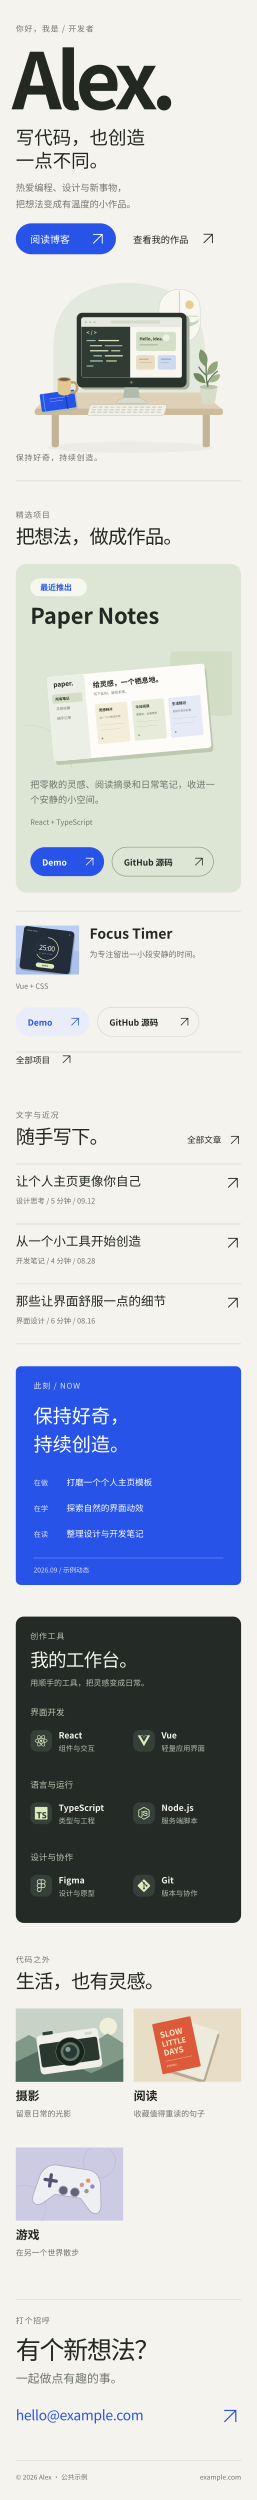
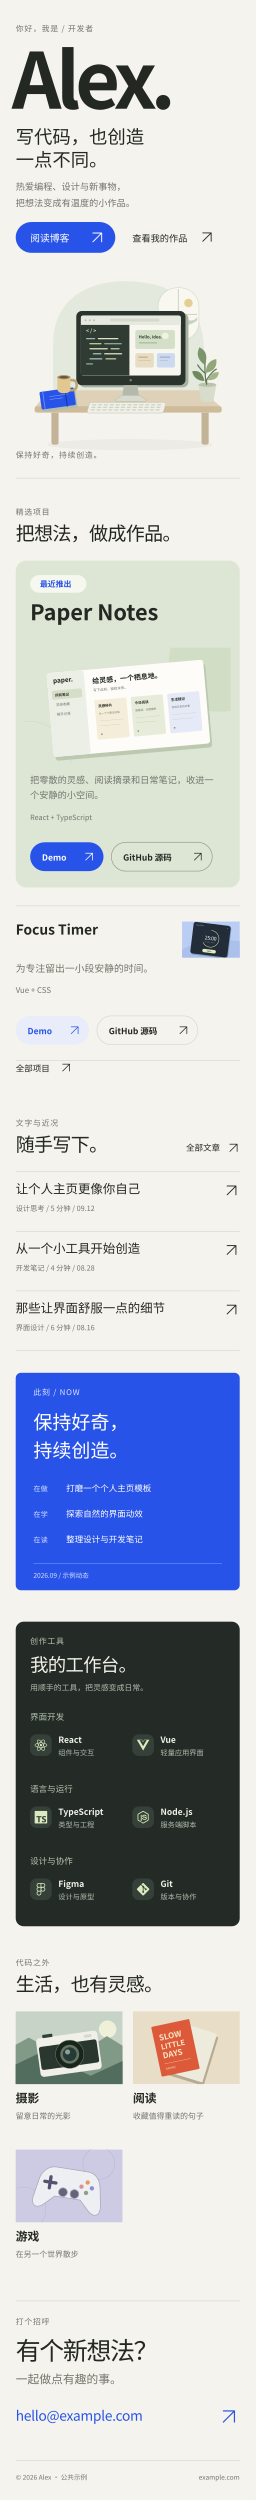
- <svg xmlns="http://www.w3.org/2000/svg" width="390" height="3795" viewBox="0 0 390 3795" role="img" aria-labelledby="title desc">
+ <svg xmlns="http://www.w3.org/2000/svg" width="390" height="3817" viewBox="0 0 390 3817" role="img" aria-labelledby="title desc">
  <g font-family="Segoe UI,Microsoft YaHei,Noto Sans CJK SC,Arial,sans-serif">
-     <rect x="0" y="0" width="390" height="3795" rx="0" fill="#F5F3ED" stroke="none" />
+     <rect x="0" y="0" width="390" height="3817" rx="0" fill="#F5F3ED" stroke="none" />
    <text x="24" y="48" font-size="12" fill="#71766C" font-weight="500" letter-spacing="1.2">你好，我是 / 开发者</text>
    <text x="18" y="166" font-size="118" fill="#242822" font-weight="600" letter-spacing="-8">Alex.</text>
    <text x="24" y="219" font-size="28" fill="#242822" font-weight="500">写代码，也创造</text>
    <text x="24" y="254" font-size="28" fill="#242822" font-weight="500">一点不同。</text>
    <text x="24" y="290" font-size="14" fill="#71766C" font-weight="400">热爱编程、设计与新事物，</text>
    <text x="24" y="315" font-size="14" fill="#71766C" font-weight="400">把想法变成有温度的小作品。</text>
    <rect x="24" y="339" width="152" height="47" rx="24" fill="#2853E8" stroke="none" />
    <text x="46" y="369" font-size="15" fill="#FFF" font-weight="500">阅读博客</text>
    <g transform="translate(137,351) scale(0.9583333)" fill="none" stroke="#FFF" stroke-width="1.5" stroke-linecap="round" stroke-linejoin="round">
      <path d="M5 19 19 5M5 5h14v14" />
    </g>
    <text x="202" y="369" font-size="14" fill="#242822" font-weight="400">查看我的作品</text>
    <g transform="translate(305,351) scale(0.9166667)" fill="none" stroke="#242822" stroke-width="1.5" stroke-linecap="round" stroke-linejoin="round">
      <path d="M5 19 19 5M5 5h14v14" />
    </g>
    <svg id="Illustration-creative-workspace" x="29" y="386" width="332" height="309" viewBox="0 0 500 480">
      <path d="M73 360V216C73 105 163 61 265 68c112 8 166 66 166 170v122Z" fill="#E4E9DD" />
      <ellipse cx="255" cy="455" rx="196" ry="13" fill="#252B24" opacity=".045" />
      <rect x="322" y="83" width="97" height="126" rx="45" fill="#F8F7F0" stroke="#C4CEBB" />
      <path d="M326 159q24-24 51-7t38 0v8q-25 20-45 3t-44 3Z" fill="#C5D4BE" />
      <path d="M370 86v120M326 146h89" stroke="#C4CEBB" stroke-width="2" />
      <circle cx="394" cy="119" r="10" fill="#E4CE91" stroke="none" />
      <path d="M69 379h17v70q0 6-6 6h-5q-6 0-6-6ZM425 379h17v70q0 6-6 6h-5q-6 0-6-6Z" fill="#C3B397" />
      <path d="M65 326h359l49 41H29Z" fill="#DED1B8" />
      <rect x="29" y="364" width="444" height="15" rx="6" fill="#CDBB99" stroke="none" />
      <rect x="135" y="143" width="259" height="176" rx="13" fill="#A8B0A1" stroke="none" />
      <rect x="128" y="138" width="259" height="176" rx="13" fill="#2B332D" stroke="none" />
      <rect x="139" y="149" width="237" height="142" rx="5" fill="#F7F7EF" stroke="none" />
      <rect x="139" y="149" width="237" height="22" rx="5" fill="#E6E9DF" stroke="none" />
      <rect x="139" y="165" width="237" height="6" rx="0" fill="#E6E9DF" stroke="none" />
      <circle cx="150" cy="160" r="2.3" fill="#B6C4A8" stroke="none" />
      <circle cx="160" cy="160" r="2.3" fill="#B6C4A8" stroke="none" />
      <circle cx="170" cy="160" r="2.3" fill="#B6C4A8" stroke="none" />
      <rect x="208" y="156" width="117" height="7" rx="3" fill="#D3DACB" stroke="none" />
      <rect x="139" y="171" width="115" height="120" rx="0" fill="#303B34" stroke="none" />
      <text x="151" y="189" font-size="12" fill="#DBEABD" font-weight="600">&lt; / &gt;</text>
      <rect x="151" y="202" width="22" height="3" rx="1.5" fill="#99B8B0" stroke="none" />
      <rect x="179" y="202" width="49" height="3" rx="1.5" fill="#DCE5C2" stroke="none" />
      <rect x="159" y="214" width="29" height="3" rx="1.5" fill="#C2D099" stroke="none" />
      <rect x="194" y="214" width="42" height="3" rx="1.5" fill="#91ACA0" stroke="none" />
      <rect x="159" y="226" width="44" height="3" rx="1.5" fill="#DCE5C2" stroke="none" />
      <rect x="209" y="226" width="22" height="3" rx="1.5" fill="#C1CCA9" stroke="none" />
      <rect x="167" y="238" width="21" height="3" rx="1.5" fill="#A6C3B8" stroke="none" />
      <rect x="194" y="238" width="43" height="3" rx="1.5" fill="#DCE5C2" stroke="none" />
      <rect x="159" y="250" width="31" height="3" rx="1.5" fill="#A6C3B8" stroke="none" />
      <rect x="197" y="250" width="26" height="3" rx="1.5" fill="#C2D099" stroke="none" />
      <rect x="151" y="262" width="17" height="3" rx="1.5" fill="#91ACA0" stroke="none" />
      <rect x="268" y="183" width="94" height="45" rx="5" fill="#D4DFC8" stroke="none" />
      <circle cx="339" cy="197" r="8" fill="#EEF2E4" stroke="none" />
      <text x="276" y="203" font-size="10" fill="#344030" font-weight="600">Hello, idea.</text>
      <rect x="276" y="212" width="44" height="3" rx="1.5" fill="#ABBBA0" stroke="none" />
      <rect x="268" y="238" width="44" height="34" rx="4" fill="#E8DCC3" stroke="none" />
      <rect x="319" y="238" width="43" height="34" rx="4" fill="#CDD9EF" stroke="none" />
      <rect x="275" y="246" width="23" height="3" rx="1.5" fill="#C3B28B" stroke="none" />
      <rect x="326" y="246" width="25" height="3" rx="1.5" fill="#9DAFD0" stroke="none" />
      <rect x="275" y="254" width="30" height="2" rx="1" fill="#D2C4A4" stroke="none" />
      <rect x="326" y="254" width="20" height="2" rx="1" fill="#B2BFD8" stroke="none" />
      <circle cx="257" cy="302" r="3" fill="#727F6D" stroke="none" />
      <path d="M241 314h32l4 27h-40Z" fill="#B3BAAC" />
      <path d="M236 338h42l16 10q2 3-3 4h-67q-5-1-3-4Z" fill="#D7DACD" stroke="#AEB7A4" />
      <g transform="translate(160,355) skewX(-16)">
        <rect x="0" y="0" width="181" height="25" rx="4" fill="#F0F0E6" stroke="#BBC2B2" />
        <rect x="7" y="4" width="10" height="3" rx="1" fill="#CDD3C6" stroke="none" />
        <rect x="21" y="4" width="10" height="3" rx="1" fill="#CDD3C6" stroke="none" />
        <rect x="35" y="4" width="10" height="3" rx="1" fill="#CDD3C6" stroke="none" />
        <rect x="49" y="4" width="10" height="3" rx="1" fill="#CDD3C6" stroke="none" />
        <rect x="63" y="4" width="10" height="3" rx="1" fill="#CDD3C6" stroke="none" />
        <rect x="77" y="4" width="10" height="3" rx="1" fill="#CDD3C6" stroke="none" />
        <rect x="91" y="4" width="10" height="3" rx="1" fill="#CDD3C6" stroke="none" />
        <rect x="105" y="4" width="10" height="3" rx="1" fill="#CDD3C6" stroke="none" />
        <rect x="119" y="4" width="10" height="3" rx="1" fill="#CDD3C6" stroke="none" />
        <rect x="133" y="4" width="10" height="3" rx="1" fill="#CDD3C6" stroke="none" />
        <rect x="147" y="4" width="10" height="3" rx="1" fill="#CDD3C6" stroke="none" />
        <rect x="161" y="4" width="10" height="3" rx="1" fill="#CDD3C6" stroke="none" />
        <rect x="7" y="10" width="10" height="3" rx="1" fill="#CDD3C6" stroke="none" />
        <rect x="21" y="10" width="10" height="3" rx="1" fill="#CDD3C6" stroke="none" />
        <rect x="35" y="10" width="10" height="3" rx="1" fill="#CDD3C6" stroke="none" />
        <rect x="49" y="10" width="10" height="3" rx="1" fill="#CDD3C6" stroke="none" />
        <rect x="63" y="10" width="10" height="3" rx="1" fill="#CDD3C6" stroke="none" />
        <rect x="77" y="10" width="10" height="3" rx="1" fill="#CDD3C6" stroke="none" />
        <rect x="91" y="10" width="10" height="3" rx="1" fill="#CDD3C6" stroke="none" />
        <rect x="105" y="10" width="10" height="3" rx="1" fill="#CDD3C6" stroke="none" />
        <rect x="119" y="10" width="10" height="3" rx="1" fill="#CDD3C6" stroke="none" />
        <rect x="133" y="10" width="10" height="3" rx="1" fill="#CDD3C6" stroke="none" />
        <rect x="147" y="10" width="10" height="3" rx="1" fill="#CDD3C6" stroke="none" />
        <rect x="161" y="10" width="10" height="3" rx="1" fill="#CDD3C6" stroke="none" />
        <rect x="7" y="16" width="10" height="3" rx="1" fill="#CDD3C6" stroke="none" />
        <rect x="21" y="16" width="10" height="3" rx="1" fill="#CDD3C6" stroke="none" />
        <rect x="35" y="16" width="10" height="3" rx="1" fill="#CDD3C6" stroke="none" />
        <rect x="49" y="16" width="10" height="3" rx="1" fill="#CDD3C6" stroke="none" />
        <rect x="63" y="16" width="10" height="3" rx="1" fill="#CDD3C6" stroke="none" />
        <rect x="77" y="16" width="10" height="3" rx="1" fill="#CDD3C6" stroke="none" />
        <rect x="91" y="16" width="10" height="3" rx="1" fill="#CDD3C6" stroke="none" />
        <rect x="105" y="16" width="10" height="3" rx="1" fill="#CDD3C6" stroke="none" />
        <rect x="119" y="16" width="10" height="3" rx="1" fill="#CDD3C6" stroke="none" />
        <rect x="133" y="16" width="10" height="3" rx="1" fill="#CDD3C6" stroke="none" />
        <rect x="147" y="16" width="10" height="3" rx="1" fill="#CDD3C6" stroke="none" />
        <rect x="161" y="16" width="10" height="3" rx="1" fill="#CDD3C6" stroke="none" />
      </g>
      <g transform="translate(43,324) rotate(-8,44,22)">
        <rect x="3" y="4" width="82" height="44" rx="3" fill="#AFBDAF" stroke="none" />
        <rect x="0" y="0" width="82" height="42" rx="3" fill="#2853E8" stroke="none" />
        <rect x="7" y="0" width="2" height="42" rx="0" fill="#7792EF" stroke="none" />
        <path d="M22 14H66" fill="none" stroke="#A3B6FB" />
        <path d="M22 21H53" fill="none" stroke="#A3B6FB" />
        <path d="M61 1v42" stroke="#173AAD" stroke-width="3" />
      </g>
      <path d="M111 302h7q11 0 11 12t-13 12h-5" fill="none" stroke="#BEA271" stroke-width="6" />
      <path d="M83 294h31v29q0 10-15 10t-16-10Z" fill="#E2C790" />
      <ellipse cx="98.5" cy="295" rx="15.5" ry="5" fill="#AF9160" />
      <ellipse cx="98.5" cy="295" rx="11" ry="3" fill="#6A5844" />
      <path d="M437 320q-6-41-3-73m1 40q-14-12-19-21m20 37q14-22 24-27" fill="none" stroke="#607A56" stroke-width="3" stroke-linecap="round" />
      <path d="M433 266q-25-17-13-42 24 11 13 42Z" fill="#7C966A" />
      <path d="M435 285q1-29 25-33 4 27-25 33Z" fill="#91A67A" />
      <path d="M432 304q-25-1-29-23 23-5 29 23Z" fill="#6F885E" />
      <path d="M440 302q6-20 26-19-1 20-26 19Z" fill="#A3B58A" />
      <path d="M418 313h42l-6 36q-1 5-15 5t-16-5Z" fill="#D7DCCB" />
      <ellipse cx="439" cy="313" rx="21" ry="5" fill="#B9C2AA" />
      <path d="M437 313v-12" stroke="#607A56" stroke-width="3" />
    </svg>
    <text x="24" y="699" font-size="12" fill="#71766C" font-weight="500" letter-spacing="1.2">保持好奇，持续创造。</text>
    <path d="M24 730H366" fill="none" stroke="#D5D8CF" />
    <text x="24" y="786" font-size="12" fill="#71766C" font-weight="500" letter-spacing="1.2">精选项目</text>
    <text x="24" y="825" font-size="29" fill="#242822" font-weight="500" letter-spacing="-1">把想法，做成作品。</text>
    <g id="Featured-notes">
      <rect x="24" y="856" width="342" height="499" rx="16" fill="#DDE5D5" stroke="none" />
      <rect x="46" y="878" width="86" height="27" rx="14" fill="#F6F8EF" stroke="none" />
      <text x="61" y="896" font-size="12" fill="#2853E8" font-weight="600">最近推出</text>
      <text x="46" y="947" font-size="33" fill="#242822" font-weight="550">Paper Notes</text>
      <svg id="Cover-notes" x="38" y="989" width="314" height="177" viewBox="0 0 720 400" preserveAspectRatio="xMidYMid slice">
        <rect x="0" y="0" width="720" height="400" rx="0" fill="#DDE5D5" stroke="none" />
        <circle cx="678" cy="45" r="176" fill="#D2DDC6" stroke="none" />
        <circle cx="16" cy="401" r="148" fill="none" stroke="#BECBB2" />
        <g transform="translate(91,64) rotate(-5,270,140)">
          <rect x="6" y="14" width="542" height="290" rx="10" fill="#BCC8AF" stroke="none" />
          <rect x="0" y="0" width="542" height="290" rx="10" fill="#FDFCF8" stroke="none" />
          <rect x="0" y="0" width="128" height="290" rx="10" fill="#ECEFE5" stroke="none" />
          <text x="20" y="36" font-size="22" fill="#242822" font-weight="650">paper.</text>
          <rect x="12" y="62" width="104" height="31" rx="5" fill="#D5DFC7" stroke="none" />
          <text x="23" y="83" font-size="12" fill="#242822" font-weight="550">所有笔记</text>
          <text x="23" y="116" font-size="12" fill="#71766C" font-weight="400">灵感收藏</text>
          <text x="23" y="149" font-size="12" fill="#71766C" font-weight="400">随手记录</text>
          <text x="155" y="49" font-size="24" fill="#242822" font-weight="600">给灵感，一个栖息地。</text>
          <text x="155" y="77" font-size="12" fill="#71766C" font-weight="400">写下此刻，留给未来。</text>
          <rect x="156" y="107" width="111" height="137" rx="5" fill="#F4EDDA" stroke="none" />
          <text x="168" y="133" font-size="12" fill="#242822" font-weight="600">灵感碎片</text>
          <text x="168" y="158" font-size="9" fill="#71766C" font-weight="400">从一个小想法开始</text>
          <path d="M168 180H251" fill="none" stroke="#C5C9BC" />
          <path d="M168 197H238" fill="none" stroke="#C5C9BC" />
          <circle cx="172" cy="226" r="3" fill="#86957D" stroke="none" />
          <rect x="282" y="107" width="111" height="137" rx="5" fill="#E6ECD9" stroke="none" />
          <text x="294" y="133" font-size="12" fill="#242822" font-weight="600">今日阅读</text>
          <text x="294" y="158" font-size="9" fill="#71766C" font-weight="400">慢慢读，也慢慢想</text>
          <path d="M294 180H377" fill="none" stroke="#C5C9BC" />
          <path d="M294 197H364" fill="none" stroke="#C5C9BC" />
          <circle cx="298" cy="226" r="3" fill="#86957D" stroke="none" />
          <rect x="408" y="107" width="111" height="137" rx="5" fill="#E5EAF6" stroke="none" />
          <text x="420" y="133" font-size="12" fill="#242822" font-weight="600">生活随记</text>
          <text x="420" y="158" font-size="9" fill="#71766C" font-weight="400">发现日常的好看</text>
          <path d="M420 180H503" fill="none" stroke="#C5C9BC" />
          <path d="M420 197H490" fill="none" stroke="#C5C9BC" />
          <circle cx="424" cy="226" r="3" fill="#86957D" stroke="none" />
        </g>
      </svg>
      <text x="46" y="1196" font-size="14" fill="#71766C" font-weight="400">把零散的灵感、阅读摘录和日常笔记，收进一</text>
      <text x="46" y="1219" font-size="14" fill="#71766C" font-weight="400">个安静的小空间。</text>
      <text x="46" y="1252" font-size="11" fill="#71766C" font-weight="400">React + TypeScript</text>
      <a id="Action-notes-Demo" href="https://example.com/projects/notes" target="_blank" rel="noopener noreferrer" aria-label="Paper Notes · Demo">
        <rect x="46" y="1286" width="112" height="44" rx="22" fill="#2853E8" stroke="none" />
        <text x="64" y="1314" font-size="13" fill="#FFF" font-weight="550">Demo</text>
        <g transform="translate(127,1299) scale(0.75)" fill="none" stroke="#FFF" stroke-width="1.5" stroke-linecap="round" stroke-linejoin="round">
          <path d="M5 19 19 5M5 5h14v14" />
        </g>
      </a>
      <a id="Action-notes-GitHub" href="https://example.com/github/notes" target="_blank" rel="noopener noreferrer" aria-label="Paper Notes · GitHub 源码">
        <rect x="170" y="1286" width="154" height="44" rx="22" fill="none" stroke="#8D9B87" />
        <text x="188" y="1314" font-size="13" fill="#242822" font-weight="550">GitHub 源码</text>
        <g transform="translate(293,1299) scale(0.75)" fill="none" stroke="#242822" stroke-width="1.5" stroke-linecap="round" stroke-linejoin="round">
          <path d="M5 19 19 5M5 5h14v14" />
        </g>
      </a>
    </g>
    <g id="Project-timer">
      <path d="M24 1383H366" fill="none" stroke="#D5D8CF" />
-       <svg id="Cover-timer" x="24" y="1405" width="96" height="74" viewBox="0 0 720 400" preserveAspectRatio="xMidYMid slice">
+       <svg id="Cover-timer" x="278" y="1407" width="88" height="55" viewBox="0 0 720 400" preserveAspectRatio="xMidYMid slice">
        <rect x="0" y="0" width="720" height="400" rx="0" fill="#BACDF4" stroke="none" />
        <path d="M0 346Q210 159 720 222V400H0Z" fill="#ABC1EC" />
        <g transform="translate(148,25) rotate(7,210,180)">
          <rect x="9" y="12" width="414" height="353" rx="26" fill="#849BC5" stroke="none" />
          <rect x="0" y="0" width="414" height="353" rx="26" fill="#232D39" stroke="none" />
          <text x="28" y="38" font-size="15" fill="#E8EDF7" font-weight="500">Focus Timer</text>
          <circle cx="378" cy="32" r="4" fill="#B3D986" stroke="none" />
          <circle cx="207" cy="167" r="93" fill="none" stroke="#4B5C6B" />
          <path d="M207 74A93 93 0 1 1 130 219" fill="none" stroke="#DDEEB5" stroke-width="5" stroke-linecap="round" />
          <text x="207" y="181" font-size="56" fill="#F8FAF1" font-weight="400" text-anchor="middle" letter-spacing="-2">25:00</text>
          <text x="207" y="211" font-size="11" fill="#A9B7C5" font-weight="400" text-anchor="middle">留一点时间，专注当下。</text>
          <rect x="131" y="286" width="152" height="38" rx="19" fill="#DFEDBE" stroke="none" />
          <text x="207" y="311" font-size="13" fill="#283329" font-weight="550" text-anchor="middle">开始专注</text>
        </g>
      </svg>
-       <text x="136" y="1425" font-size="21" fill="#242822" font-weight="550">Focus Timer</text>
-       <text x="136" y="1453" font-size="12" fill="#71766C" font-weight="400">为专注留出一小段安静的时间。</text>
-       <text x="24" y="1501" font-size="11" fill="#71766C" font-weight="400">Vue + CSS</text>
+       <text x="24" y="1427" font-size="21" fill="#242822" font-weight="550">Focus Timer</text>
+       <text x="24" y="1484" font-size="15" fill="#71766C" font-weight="400">为专注留出一小段安静的时间。</text>
+       <text x="24" y="1516" font-size="12" fill="#71766C" font-weight="400">Vue + CSS</text>
      <a id="Action-timer-Demo" href="https://example.com/projects/timer" target="_blank" rel="noopener noreferrer" aria-label="Focus Timer · Demo">
-         <rect x="24" y="1529" width="112" height="44" rx="22" fill="#E9EDF9" stroke="none" />
-         <text x="42" y="1557" font-size="13" fill="#2853E8" font-weight="550">Demo</text>
-         <g transform="translate(105,1542) scale(0.75)" fill="none" stroke="#2853E8" stroke-width="1.5" stroke-linecap="round" stroke-linejoin="round">
+         <rect x="24" y="1551" width="112" height="44" rx="22" fill="#E9EDF9" stroke="none" />
+         <text x="42" y="1579" font-size="13" fill="#2853E8" font-weight="550">Demo</text>
+         <g transform="translate(105,1564) scale(0.75)" fill="none" stroke="#2853E8" stroke-width="1.5" stroke-linecap="round" stroke-linejoin="round">
          <path d="M5 19 19 5M5 5h14v14" />
        </g>
      </a>
      <a id="Action-timer-GitHub" href="https://example.com/github/timer" target="_blank" rel="noopener noreferrer" aria-label="Focus Timer · GitHub 源码">
-         <rect x="148" y="1529" width="154" height="44" rx="22" fill="none" stroke="#D5D8CF" />
-         <text x="166" y="1557" font-size="13" fill="#242822" font-weight="550">GitHub 源码</text>
-         <g transform="translate(271,1542) scale(0.75)" fill="none" stroke="#242822" stroke-width="1.5" stroke-linecap="round" stroke-linejoin="round">
+         <rect x="148" y="1551" width="154" height="44" rx="22" fill="none" stroke="#D5D8CF" />
+         <text x="166" y="1579" font-size="13" fill="#242822" font-weight="550">GitHub 源码</text>
+         <g transform="translate(271,1564) scale(0.75)" fill="none" stroke="#242822" stroke-width="1.5" stroke-linecap="round" stroke-linejoin="round">
          <path d="M5 19 19 5M5 5h14v14" />
        </g>
      </a>
    </g>
-     <path d="M24 1597H366" fill="none" stroke="#D5D8CF" />
-     <text x="24" y="1614" font-size="13" fill="#242822" font-weight="400">全部项目</text>
-     <g transform="translate(92,1599) scale(0.75)" fill="none" stroke="#242822" stroke-width="1.5" stroke-linecap="round" stroke-linejoin="round">
-       <path d="M5 19 19 5M5 5h14v14" />
-     </g>
-     <text x="24" y="1697" font-size="12" fill="#71766C" font-weight="500" letter-spacing="1.2">文字与近况</text>
-     <text x="24" y="1736" font-size="29" fill="#242822" font-weight="500" letter-spacing="-1">随手写下。</text>
-     <text x="336" y="1735" font-size="13" fill="#242822" font-weight="400" text-anchor="end">全部文章</text>
-     <g transform="translate(347,1721) scale(0.7916667)" fill="none" stroke="#242822" stroke-width="1.5" stroke-linecap="round" stroke-linejoin="round">
+     <path d="M24 1619H366" fill="none" stroke="#D5D8CF" />
+     <text x="24" y="1636" font-size="13" fill="#242822" font-weight="400">全部项目</text>
+     <g transform="translate(92,1621) scale(0.75)" fill="none" stroke="#242822" stroke-width="1.5" stroke-linecap="round" stroke-linejoin="round">
+       <path d="M5 19 19 5M5 5h14v14" />
+     </g>
+     <text x="24" y="1719" font-size="12" fill="#71766C" font-weight="500" letter-spacing="1.2">文字与近况</text>
+     <text x="24" y="1758" font-size="29" fill="#242822" font-weight="500" letter-spacing="-1">随手写下。</text>
+     <text x="336" y="1757" font-size="13" fill="#242822" font-weight="400" text-anchor="end">全部文章</text>
+     <g transform="translate(347,1743) scale(0.7916667)" fill="none" stroke="#242822" stroke-width="1.5" stroke-linecap="round" stroke-linejoin="round">
      <path d="M5 19 19 5M5 5h14v14" />
    </g>
    <g id="Article-09-12">
-       <path d="M24 1767H366" fill="none" stroke="#D5D8CF" />
-       <text x="24" y="1800" font-size="19" fill="#242822" font-weight="500">让个人主页更像你自己</text>
-       <g transform="translate(342,1784) scale(0.9583333)" fill="none" stroke="#242822" stroke-width="1.5" stroke-linecap="round" stroke-linejoin="round">
+       <path d="M24 1789H366" fill="none" stroke="#D5D8CF" />
+       <text x="24" y="1822" font-size="19" fill="#242822" font-weight="500">让个人主页更像你自己</text>
+       <g transform="translate(342,1806) scale(0.9583333)" fill="none" stroke="#242822" stroke-width="1.5" stroke-linecap="round" stroke-linejoin="round">
        <path d="M5 19 19 5M5 5h14v14" />
      </g>
-       <text x="24" y="1827" font-size="11" fill="#71766C" font-weight="400">设计思考 / 5 分钟 / 09.12</text>
+       <text x="24" y="1849" font-size="11" fill="#71766C" font-weight="400">设计思考 / 5 分钟 / 09.12</text>
    </g>
    <g id="Article-08-28">
-       <path d="M24 1858H366" fill="none" stroke="#D5D8CF" />
-       <text x="24" y="1891" font-size="19" fill="#242822" font-weight="500">从一个小工具开始创造</text>
-       <g transform="translate(342,1875) scale(0.9583333)" fill="none" stroke="#242822" stroke-width="1.5" stroke-linecap="round" stroke-linejoin="round">
+       <path d="M24 1880H366" fill="none" stroke="#D5D8CF" />
+       <text x="24" y="1913" font-size="19" fill="#242822" font-weight="500">从一个小工具开始创造</text>
+       <g transform="translate(342,1897) scale(0.9583333)" fill="none" stroke="#242822" stroke-width="1.5" stroke-linecap="round" stroke-linejoin="round">
        <path d="M5 19 19 5M5 5h14v14" />
      </g>
-       <text x="24" y="1918" font-size="11" fill="#71766C" font-weight="400">开发笔记 / 4 分钟 / 08.28</text>
+       <text x="24" y="1940" font-size="11" fill="#71766C" font-weight="400">开发笔记 / 4 分钟 / 08.28</text>
    </g>
    <g id="Article-08-16">
-       <path d="M24 1949H366" fill="none" stroke="#D5D8CF" />
-       <text x="24" y="1982" font-size="19" fill="#242822" font-weight="500">那些让界面舒服一点的细节</text>
-       <g transform="translate(342,1966) scale(0.9583333)" fill="none" stroke="#242822" stroke-width="1.5" stroke-linecap="round" stroke-linejoin="round">
+       <path d="M24 1971H366" fill="none" stroke="#D5D8CF" />
+       <text x="24" y="2004" font-size="19" fill="#242822" font-weight="500">那些让界面舒服一点的细节</text>
+       <g transform="translate(342,1988) scale(0.9583333)" fill="none" stroke="#242822" stroke-width="1.5" stroke-linecap="round" stroke-linejoin="round">
        <path d="M5 19 19 5M5 5h14v14" />
      </g>
-       <text x="24" y="2009" font-size="11" fill="#71766C" font-weight="400">界面设计 / 6 分钟 / 08.16</text>
-     </g>
-     <path d="M24 2040H366" fill="none" stroke="#D5D8CF" />
-     <rect x="24" y="2074" width="342" height="332" rx="8" fill="#2853E8" stroke="none" />
-     <text x="51" y="2108" font-size="12" fill="#E0E6FF" font-weight="500" letter-spacing="1.2">此刻 / NOW</text>
-     <text x="51" y="2160" font-size="29" fill="#FFF" font-weight="500">保持好奇，</text>
-     <text x="51" y="2203" font-size="29" fill="#FFF" font-weight="500">持续创造。</text>
-     <text x="51" y="2255" font-size="11" fill="#D4DFFF" font-weight="400">在做</text>
-     <text x="101" y="2255" font-size="13" fill="#FFF" font-weight="450">打磨一个个人主页模板</text>
-     <text x="51" y="2294" font-size="11" fill="#D4DFFF" font-weight="400">在学</text>
-     <text x="101" y="2294" font-size="13" fill="#FFF" font-weight="450">探索自然的界面动效</text>
-     <text x="51" y="2333" font-size="11" fill="#D4DFFF" font-weight="400">在读</text>
-     <text x="101" y="2333" font-size="13" fill="#FFF" font-weight="450">整理设计与开发笔记</text>
-     <path d="M51 2365H339" fill="none" stroke="#6A8BFF" />
-     <text x="51" y="2387" font-size="10" fill="#DAE3FF" font-weight="400">2026.09 / 示例动态</text>
-     <rect x="24" y="2454" width="342" height="465" rx="12" fill="#242B26" stroke="none" />
-     <text x="46" y="2488" font-size="12" fill="#BAC7B3" font-weight="500" letter-spacing="1.2">创作工具</text>
-     <text x="46" y="2530" font-size="28" fill="#F2F3E9" font-weight="500" letter-spacing="-1">我的工作台。</text>
-     <text x="46" y="2559" font-size="12" fill="#B0BCAF" font-weight="400">用顺手的工具，把灵感变成日常。</text>
-     <text x="46" y="2604" font-size="13" fill="#B6C4AF" font-weight="500">界面开发</text>
+       <text x="24" y="2031" font-size="11" fill="#71766C" font-weight="400">界面设计 / 6 分钟 / 08.16</text>
+     </g>
+     <path d="M24 2062H366" fill="none" stroke="#D5D8CF" />
+     <rect x="24" y="2096" width="342" height="332" rx="8" fill="#2853E8" stroke="none" />
+     <text x="51" y="2130" font-size="12" fill="#E0E6FF" font-weight="500" letter-spacing="1.2">此刻 / NOW</text>
+     <text x="51" y="2182" font-size="29" fill="#FFF" font-weight="500">保持好奇，</text>
+     <text x="51" y="2225" font-size="29" fill="#FFF" font-weight="500">持续创造。</text>
+     <text x="51" y="2277" font-size="11" fill="#D4DFFF" font-weight="400">在做</text>
+     <text x="101" y="2277" font-size="13" fill="#FFF" font-weight="450">打磨一个个人主页模板</text>
+     <text x="51" y="2316" font-size="11" fill="#D4DFFF" font-weight="400">在学</text>
+     <text x="101" y="2316" font-size="13" fill="#FFF" font-weight="450">探索自然的界面动效</text>
+     <text x="51" y="2355" font-size="11" fill="#D4DFFF" font-weight="400">在读</text>
+     <text x="101" y="2355" font-size="13" fill="#FFF" font-weight="450">整理设计与开发笔记</text>
+     <path d="M51 2387H339" fill="none" stroke="#6A8BFF" />
+     <text x="51" y="2409" font-size="10" fill="#DAE3FF" font-weight="400">2026.09 / 示例动态</text>
+     <rect x="24" y="2476" width="342" height="465" rx="12" fill="#242B26" stroke="none" />
+     <text x="46" y="2510" font-size="12" fill="#BAC7B3" font-weight="500" letter-spacing="1.2">创作工具</text>
+     <text x="46" y="2552" font-size="28" fill="#F2F3E9" font-weight="500" letter-spacing="-1">我的工作台。</text>
+     <text x="46" y="2581" font-size="12" fill="#B0BCAF" font-weight="400">用顺手的工具，把灵感变成日常。</text>
+     <text x="46" y="2626" font-size="13" fill="#B6C4AF" font-weight="500">界面开发</text>
    <g id="Tool-React">
-       <rect x="46" y="2626" width="33" height="33" rx="10" fill="#354039" stroke="none" />
-       <g transform="translate(52.93,2632.93) scale(0.7975)" fill="#DDEABE">
+       <rect x="46" y="2648" width="33" height="33" rx="10" fill="#354039" stroke="none" />
+       <g transform="translate(52.93,2654.93) scale(0.7975)" fill="#DDEABE">
        <path d="M14.23 12.004a2.236 2.236 0 0 1-2.235 2.236 2.236 2.236 0 0 1-2.236-2.236 2.236 2.236 0 0 1 2.235-2.236 2.236 2.236 0 0 1 2.236 2.236zm2.648-10.69c-1.346 0-3.107.96-4.888 2.622-1.78-1.653-3.542-2.602-4.887-2.602-.41 0-.783.093-1.106.278-1.375.793-1.683 3.264-.973 6.365C1.98 8.917 0 10.42 0 12.004c0 1.59 1.99 3.097 5.043 4.03-.704 3.113-.39 5.588.988 6.38.32.187.69.275 1.102.275 1.345 0 3.107-.96 4.888-2.624 1.78 1.654 3.542 2.603 4.887 2.603.41 0 .783-.09 1.106-.275 1.374-.792 1.683-3.263.973-6.365C22.02 15.096 24 13.59 24 12.004c0-1.59-1.99-3.097-5.043-4.032.704-3.11.39-5.587-.988-6.38-.318-.184-.688-.277-1.092-.278zm-.005 1.09v.006c.225 0 .406.044.558.127.666.382.955 1.835.73 3.704-.054.46-.142.945-.25 1.44-.96-.236-2.006-.417-3.107-.534-.66-.905-1.345-1.727-2.035-2.447 1.592-1.48 3.087-2.292 4.105-2.295zm-9.77.02c1.012 0 2.514.808 4.11 2.28-.686.72-1.37 1.537-2.02 2.442-1.107.117-2.154.298-3.113.538-.112-.49-.195-.964-.254-1.42-.23-1.868.054-3.32.714-3.707.19-.09.4-.127.563-.132zm4.882 3.05c.455.468.91.992 1.36 1.564-.44-.02-.89-.034-1.345-.034-.46 0-.915.01-1.36.034.44-.572.895-1.096 1.345-1.565zM12 8.1c.74 0 1.477.034 2.202.093.406.582.802 1.203 1.183 1.86.372.64.71 1.29 1.018 1.946-.308.655-.646 1.31-1.013 1.95-.38.66-.773 1.288-1.18 1.87-.728.063-1.466.098-2.21.098-.74 0-1.477-.035-2.202-.093-.406-.582-.802-1.204-1.183-1.86-.372-.64-.71-1.29-1.018-1.946.303-.657.646-1.313 1.013-1.954.38-.66.773-1.286 1.18-1.868.728-.064 1.466-.098 2.21-.098zm-3.635.254c-.24.377-.48.763-.704 1.16-.225.39-.435.782-.635 1.174-.265-.656-.49-1.31-.676-1.947.64-.15 1.315-.283 2.015-.386zm7.26 0c.695.103 1.365.23 2.006.387-.18.632-.405 1.282-.66 1.933-.2-.39-.41-.783-.64-1.174-.225-.392-.465-.774-.705-1.146zm3.063.675c.484.15.944.317 1.375.498 1.732.74 2.852 1.708 2.852 2.476-.005.768-1.125 1.74-2.857 2.475-.42.18-.88.342-1.355.493-.28-.958-.646-1.956-1.1-2.98.45-1.017.81-2.01 1.085-2.964zm-13.395.004c.278.96.645 1.957 1.1 2.98-.45 1.017-.812 2.01-1.086 2.964-.484-.15-.944-.318-1.37-.5-1.732-.737-2.852-1.706-2.852-2.474 0-.768 1.12-1.742 2.852-2.476.42-.18.88-.342 1.356-.494zm11.678 4.28c.265.657.49 1.312.676 1.948-.64.157-1.316.29-2.016.39.24-.375.48-.762.705-1.158.225-.39.435-.788.636-1.18zm-9.945.02c.2.392.41.783.64 1.175.23.39.465.772.705 1.143-.695-.102-1.365-.23-2.006-.386.18-.63.406-1.282.66-1.933zM17.92 16.32c.112.493.2.968.254 1.423.23 1.868-.054 3.32-.714 3.708-.147.09-.338.128-.563.128-1.012 0-2.514-.807-4.11-2.28.686-.72 1.37-1.536 2.02-2.44 1.107-.118 2.154-.3 3.113-.54zm-11.83.01c.96.234 2.006.415 3.107.532.66.905 1.345 1.727 2.035 2.446-1.595 1.483-3.092 2.295-4.11 2.295-.22-.005-.406-.05-.553-.132-.666-.38-.955-1.834-.73-3.703.054-.46.142-.944.25-1.438zm4.56.64c.44.02.89.034 1.345.034.46 0 .915-.01 1.36-.034-.44.572-.895 1.095-1.345 1.565-.455-.47-.91-.993-1.36-1.565z" />
      </g>
-       <text x="89" y="2639" font-size="13" fill="#F1F4E9" font-weight="600">React</text>
-       <text x="89" y="2658" font-size="11" fill="#B0BCAF" font-weight="400">组件与交互</text>
+       <text x="89" y="2661" font-size="13" fill="#F1F4E9" font-weight="600">React</text>
+       <text x="89" y="2680" font-size="11" fill="#B0BCAF" font-weight="400">组件与交互</text>
    </g>
    <g id="Tool-Vue">
-       <rect x="202" y="2626" width="33" height="33" rx="10" fill="#354039" stroke="none" />
-       <g transform="translate(208.93,2632.93) scale(0.7975)" fill="#DDEABE">
+       <rect x="202" y="2648" width="33" height="33" rx="10" fill="#354039" stroke="none" />
+       <g transform="translate(208.93,2654.93) scale(0.7975)" fill="#DDEABE">
        <path d="M24,1.61H14.06L12,5.16,9.94,1.61H0L12,22.39ZM12,14.08,5.16,2.23H9.59L12,6.41l2.41-4.18h4.43Z" />
      </g>
-       <text x="245" y="2639" font-size="13" fill="#F1F4E9" font-weight="600">Vue</text>
-       <text x="245" y="2658" font-size="11" fill="#B0BCAF" font-weight="400">轻量应用界面</text>
-     </g>
-     <text x="46" y="2714" font-size="13" fill="#B6C4AF" font-weight="500">语言与运行</text>
+       <text x="245" y="2661" font-size="13" fill="#F1F4E9" font-weight="600">Vue</text>
+       <text x="245" y="2680" font-size="11" fill="#B0BCAF" font-weight="400">轻量应用界面</text>
+     </g>
+     <text x="46" y="2736" font-size="13" fill="#B6C4AF" font-weight="500">语言与运行</text>
    <g id="Tool-TypeScript">
-       <rect x="46" y="2736" width="33" height="33" rx="10" fill="#354039" stroke="none" />
-       <g transform="translate(52.93,2742.93) scale(0.7975)" fill="#DDEABE">
+       <rect x="46" y="2758" width="33" height="33" rx="10" fill="#354039" stroke="none" />
+       <g transform="translate(52.93,2764.93) scale(0.7975)" fill="#DDEABE">
        <path d="M1.125 0C.502 0 0 .502 0 1.125v21.75C0 23.498.502 24 1.125 24h21.75c.623 0 1.125-.502 1.125-1.125V1.125C24 .502 23.498 0 22.875 0zm17.363 9.75c.612 0 1.154.037 1.627.111a6.38 6.38 0 0 1 1.306.34v2.458a3.95 3.95 0 0 0-.643-.361 5.093 5.093 0 0 0-.717-.26 5.453 5.453 0 0 0-1.426-.2c-.3 0-.573.028-.819.086a2.1 2.1 0 0 0-.623.242c-.17.104-.3.229-.393.374a.888.888 0 0 0-.14.49c0 .196.053.373.156.529.104.156.252.304.443.444s.423.276.696.41c.273.135.582.274.926.416.47.197.892.407 1.266.628.374.222.695.473.963.753.268.279.472.598.614.957.142.359.214.776.214 1.253 0 .657-.125 1.21-.373 1.656a3.033 3.033 0 0 1-1.012 1.085 4.38 4.38 0 0 1-1.487.596c-.566.12-1.163.18-1.79.18a9.916 9.916 0 0 1-1.84-.164 5.544 5.544 0 0 1-1.512-.493v-2.63a5.033 5.033 0 0 0 3.237 1.2c.333 0 .624-.03.872-.09.249-.06.456-.144.623-.25.166-.108.29-.234.373-.38a1.023 1.023 0 0 0-.074-1.089 2.12 2.12 0 0 0-.537-.5 5.597 5.597 0 0 0-.807-.444 27.72 27.72 0 0 0-1.007-.436c-.918-.383-1.602-.852-2.053-1.405-.45-.553-.676-1.222-.676-2.005 0-.614.123-1.141.369-1.582.246-.441.58-.804 1.004-1.089a4.494 4.494 0 0 1 1.47-.629 7.536 7.536 0 0 1 1.77-.201zm-15.113.188h9.563v2.166H9.506v9.646H6.789v-9.646H3.375z" />
      </g>
-       <text x="89" y="2749" font-size="13" fill="#F1F4E9" font-weight="600">TypeScript</text>
-       <text x="89" y="2768" font-size="11" fill="#B0BCAF" font-weight="400">类型与工程</text>
+       <text x="89" y="2771" font-size="13" fill="#F1F4E9" font-weight="600">TypeScript</text>
+       <text x="89" y="2790" font-size="11" fill="#B0BCAF" font-weight="400">类型与工程</text>
    </g>
    <g id="Tool-Node-js">
-       <rect x="202" y="2736" width="33" height="33" rx="10" fill="#354039" stroke="none" />
-       <g transform="translate(208.93,2742.93) scale(0.7975)" fill="#DDEABE">
+       <rect x="202" y="2758" width="33" height="33" rx="10" fill="#354039" stroke="none" />
+       <g transform="translate(208.93,2764.93) scale(0.7975)" fill="#DDEABE">
        <path d="M11.998,24c-0.321,0-0.641-0.084-0.922-0.247l-2.936-1.737c-0.438-0.245-0.224-0.332-0.08-0.383 c0.585-0.203,0.703-0.25,1.328-0.604c0.065-0.037,0.151-0.023,0.218,0.017l2.256,1.339c0.082,0.045,0.197,0.045,0.272,0l8.795-5.076 c0.082-0.047,0.134-0.141,0.134-0.238V6.921c0-0.099-0.053-0.192-0.137-0.242l-8.791-5.072c-0.081-0.047-0.189-0.047-0.271,0 L3.075,6.68C2.99,6.729,2.936,6.825,2.936,6.921v10.15c0,0.097,0.054,0.189,0.139,0.235l2.409,1.392 c1.307,0.654,2.108-0.116,2.108-0.89V7.787c0-0.142,0.114-0.253,0.256-0.253h1.115c0.139,0,0.255,0.112,0.255,0.253v10.021 c0,1.745-0.95,2.745-2.604,2.745c-0.508,0-0.909,0-2.026-0.551L2.28,18.675c-0.57-0.329-0.922-0.945-0.922-1.604V6.921 c0-0.659,0.353-1.275,0.922-1.603l8.795-5.082c0.557-0.315,1.296-0.315,1.848,0l8.794,5.082c0.57,0.329,0.924,0.944,0.924,1.603 v10.15c0,0.659-0.354,1.273-0.924,1.604l-8.794,5.078C12.643,23.916,12.324,24,11.998,24z M19.099,13.993 c0-1.9-1.284-2.406-3.987-2.763c-2.731-0.361-3.009-0.548-3.009-1.187c0-0.528,0.235-1.233,2.258-1.233 c1.807,0,2.473,0.389,2.747,1.607c0.024,0.115,0.129,0.199,0.247,0.199h1.141c0.071,0,0.138-0.031,0.186-0.081 c0.048-0.054,0.074-0.123,0.067-0.196c-0.177-2.098-1.571-3.076-4.388-3.076c-2.508,0-4.004,1.058-4.004,2.833 c0,1.925,1.488,2.457,3.895,2.695c2.88,0.282,3.103,0.703,3.103,1.269c0,0.983-0.789,1.402-2.642,1.402 c-2.327,0-2.839-0.584-3.011-1.742c-0.02-0.124-0.126-0.215-0.253-0.215h-1.137c-0.141,0-0.254,0.112-0.254,0.253 c0,1.482,0.806,3.248,4.655,3.248C17.501,17.007,19.099,15.91,19.099,13.993z" />
      </g>
-       <text x="245" y="2749" font-size="13" fill="#F1F4E9" font-weight="600">Node.js</text>
-       <text x="245" y="2768" font-size="11" fill="#B0BCAF" font-weight="400">服务端脚本</text>
-     </g>
-     <text x="46" y="2824" font-size="13" fill="#B6C4AF" font-weight="500">设计与协作</text>
+       <text x="245" y="2771" font-size="13" fill="#F1F4E9" font-weight="600">Node.js</text>
+       <text x="245" y="2790" font-size="11" fill="#B0BCAF" font-weight="400">服务端脚本</text>
+     </g>
+     <text x="46" y="2846" font-size="13" fill="#B6C4AF" font-weight="500">设计与协作</text>
    <g id="Tool-Figma">
-       <rect x="46" y="2846" width="33" height="33" rx="10" fill="#354039" stroke="none" />
-       <g transform="translate(52.93,2852.93) scale(0.7975)" fill="#DDEABE">
+       <rect x="46" y="2868" width="33" height="33" rx="10" fill="#354039" stroke="none" />
+       <g transform="translate(52.93,2874.93) scale(0.7975)" fill="#DDEABE">
        <path d="M15.852 8.981h-4.588V0h4.588c2.476 0 4.49 2.014 4.49 4.49s-2.014 4.491-4.49 4.491zM12.735 7.51h3.117c1.665 0 3.019-1.355 3.019-3.019s-1.355-3.019-3.019-3.019h-3.117V7.51zm0 1.471H8.148c-2.476 0-4.49-2.014-4.49-4.49S5.672 0 8.148 0h4.588v8.981zm-4.587-7.51c-1.665 0-3.019 1.355-3.019 3.019s1.354 3.02 3.019 3.02h3.117V1.471H8.148zm4.587 15.019H8.148c-2.476 0-4.49-2.014-4.49-4.49s2.014-4.49 4.49-4.49h4.588v8.98zM8.148 8.981c-1.665 0-3.019 1.355-3.019 3.019s1.355 3.019 3.019 3.019h3.117V8.981H8.148zM8.172 24c-2.489 0-4.515-2.014-4.515-4.49s2.014-4.49 4.49-4.49h4.588v4.441c0 2.503-2.047 4.539-4.563 4.539zm-.024-7.51a3.023 3.023 0 0 0-3.019 3.019c0 1.665 1.365 3.019 3.044 3.019 1.705 0 3.093-1.376 3.093-3.068v-2.97H8.148zm7.704 0h-.098c-2.476 0-4.49-2.014-4.49-4.49s2.014-4.49 4.49-4.49h.098c2.476 0 4.49 2.014 4.49 4.49s-2.014 4.49-4.49 4.49zm-.097-7.509c-1.665 0-3.019 1.355-3.019 3.019s1.355 3.019 3.019 3.019h.098c1.665 0 3.019-1.355 3.019-3.019s-1.355-3.019-3.019-3.019h-.098z" />
      </g>
-       <text x="89" y="2859" font-size="13" fill="#F1F4E9" font-weight="600">Figma</text>
-       <text x="89" y="2878" font-size="11" fill="#B0BCAF" font-weight="400">设计与原型</text>
+       <text x="89" y="2881" font-size="13" fill="#F1F4E9" font-weight="600">Figma</text>
+       <text x="89" y="2900" font-size="11" fill="#B0BCAF" font-weight="400">设计与原型</text>
    </g>
    <g id="Tool-Git">
-       <rect x="202" y="2846" width="33" height="33" rx="10" fill="#354039" stroke="none" />
-       <g transform="translate(208.93,2852.93) scale(0.7975)" fill="#DDEABE">
+       <rect x="202" y="2868" width="33" height="33" rx="10" fill="#354039" stroke="none" />
+       <g transform="translate(208.93,2874.93) scale(0.7975)" fill="#DDEABE">
        <path d="M13.09 23.549a1.54 1.54 0 0 1-2.18 0L.451 13.089a1.54 1.54 0 0 1 0-2.179l7.191-7.19 2.733 2.733a1.85 1.85 0 0 0 .964 2.326v6.66a1.849 1.849 0 1 0 1.54 0V8.957l2.508 2.508a1.85 1.85 0 1 0 1.09-1.09l-2.634-2.634a1.85 1.85 0 0 0-2.378-2.377L8.73 2.63 10.91.451a1.54 1.54 0 0 1 2.179 0l10.459 10.46a1.54 1.54 0 0 1 0 2.179z" />
      </g>
-       <text x="245" y="2859" font-size="13" fill="#F1F4E9" font-weight="600">Git</text>
-       <text x="245" y="2878" font-size="11" fill="#B0BCAF" font-weight="400">版本与协作</text>
-     </g>
-     <text x="24" y="2979" font-size="12" fill="#71766C" font-weight="500" letter-spacing="1.2">代码之外</text>
-     <text x="24" y="3018" font-size="29" fill="#242822" font-weight="500" letter-spacing="-1">生活，也有灵感。</text>
+       <text x="245" y="2881" font-size="13" fill="#F1F4E9" font-weight="600">Git</text>
+       <text x="245" y="2900" font-size="11" fill="#B0BCAF" font-weight="400">版本与协作</text>
+     </g>
+     <text x="24" y="3001" font-size="12" fill="#71766C" font-weight="500" letter-spacing="1.2">代码之外</text>
+     <text x="24" y="3040" font-size="29" fill="#242822" font-weight="500" letter-spacing="-1">生活，也有灵感。</text>
    <g id="Interest-camera">
-       <svg id="Artwork-camera" x="24" y="3049" width="163" height="111" viewBox="0 0 400 200" preserveAspectRatio="xMidYMid slice">
+       <svg id="Artwork-camera" x="24" y="3071" width="163" height="111" viewBox="0 0 400 200" preserveAspectRatio="xMidYMid slice">
        <rect x="0" y="0" width="400" height="200" rx="0" fill="#C7D3C6" stroke="none" />
        <circle cx="306" cy="49" r="24" fill="#EEF0D7" stroke="none" />
        <path d="M0 121 89 72 203 133 304 68 400 127V200H0Z" fill="#819A87" />
        <path d="M0 171 124 112 259 177 400 112V200H0Z" fill="#526D5D" />
        <g transform="translate(114,63) rotate(-8,86,50)">
          <rect x="0" y="0" width="170" height="107" rx="10" fill="#F0F0E9" stroke="none" />
          <rect x="5" y="24" width="160" height="64" rx="6" fill="#29372F" stroke="none" />
          <circle cx="87" cy="55" r="39" fill="#17251C" stroke="#8D9A8C" />
          <circle cx="87" cy="55" r="26" fill="#647564" stroke="none" />
          <circle cx="87" cy="55" r="19" fill="#263B35" stroke="none" />
          <circle cx="82" cy="48" r="7" fill="#8B9F92" stroke="none" />
          <rect x="19" y="-8" width="28" height="9" rx="2" fill="#314039" stroke="none" />
          <rect x="133" y="8" width="20" height="8" rx="1" fill="#D2DACC" stroke="none" />
        </g>
      </svg>
-       <text x="24" y="3188" font-size="18" fill="#242822" font-weight="550">摄影</text>
-       <text x="24" y="3213" font-size="12" fill="#71766C" font-weight="400">留意日常的光影</text>
+       <text x="24" y="3210" font-size="18" fill="#242822" font-weight="550">摄影</text>
+       <text x="24" y="3235" font-size="12" fill="#71766C" font-weight="400">留意日常的光影</text>
    </g>
    <g id="Interest-book">
-       <svg id="Artwork-book" x="203" y="3049" width="163" height="111" viewBox="0 0 400 200" preserveAspectRatio="xMidYMid slice">
+       <svg id="Artwork-book" x="203" y="3071" width="163" height="111" viewBox="0 0 400 200" preserveAspectRatio="xMidYMid slice">
        <rect x="0" y="0" width="400" height="200" rx="0" fill="#E8DDC7" stroke="none" />
        <g transform="translate(160,45) rotate(17,60,68)">
          <rect x="6" y="8" width="107" height="140" rx="3" fill="#B7AA92" stroke="none" />
          <rect x="0" y="0" width="107" height="140" rx="3" fill="#EDEBDC" stroke="none" />
          <rect x="0" y="0" width="8" height="140" rx="2" fill="#D3CDBA" stroke="none" />
        </g>
        <g transform="translate(116,29) rotate(-12,60,68)">
          <rect x="0" y="0" width="107" height="140" rx="3" fill="#DC5A39" stroke="none" />
          <text x="15" y="42" font-size="22" fill="#F9E9C8" font-weight="750">SLOW</text>
          <text x="15" y="67" font-size="20" fill="#F9E9C8" font-weight="750">LITTLE</text>
          <text x="15" y="92" font-size="22" fill="#F9E9C8" font-weight="750">DAYS</text>
          <path d="M15 107H89" fill="none" stroke="#F6CBAD" />
          <text x="15" y="124" font-size="7" fill="#F9E9C8" font-weight="400">示例书封</text>
        </g>
      </svg>
-       <text x="203" y="3188" font-size="18" fill="#242822" font-weight="550">阅读</text>
-       <text x="203" y="3213" font-size="12" fill="#71766C" font-weight="400">收藏值得重读的句子</text>
+       <text x="203" y="3210" font-size="18" fill="#242822" font-weight="550">阅读</text>
+       <text x="203" y="3235" font-size="12" fill="#71766C" font-weight="400">收藏值得重读的句子</text>
    </g>
    <g id="Interest-game">
-       <svg id="Artwork-game" x="24" y="3260" width="163" height="111" viewBox="0 0 400 200" preserveAspectRatio="xMidYMid slice">
+       <svg id="Artwork-game" x="24" y="3282" width="163" height="111" viewBox="0 0 400 200" preserveAspectRatio="xMidYMid slice">
        <rect x="0" y="0" width="400" height="200" rx="0" fill="#CDCBE4" stroke="none" />
        <circle cx="282" cy="38" r="44" fill="none" stroke="#AFABC9" />
        <circle cx="75" cy="164" r="61" fill="none" stroke="#B2AFCC" />
        <g transform="translate(114,40) rotate(9,88,60)" fill="#EEEFF2" stroke="#A7A5BB" stroke-width="2">
          <path d="M46 14h84c26 0 39 20 42 44l8 45c4 29-16 34-34 15l-24-24H51l-24 24C9 137-11 132-7 103l8-45C4 34 20 14 46 14Z" />
          <path d="M33 43v31m-15-16h31" stroke="#545270" stroke-width="9" stroke-linecap="round" />
          <circle cx="135" cy="43" r="6" fill="#E79663" stroke="none" />
          <circle cx="149" cy="57" r="6" fill="#8D8ACD" stroke="none" />
          <circle cx="135" cy="72" r="6" fill="#88A188" stroke="none" />
          <circle cx="120" cy="57" r="6" fill="#DB8F98" stroke="none" />
          <circle cx="72" cy="80" r="12" fill="#636479" />
          <circle cx="104" cy="80" r="12" fill="#636479" />
        </g>
      </svg>
-       <text x="24" y="3399" font-size="18" fill="#242822" font-weight="550">游戏</text>
-       <text x="24" y="3424" font-size="12" fill="#71766C" font-weight="400">在另一个世界散步</text>
-     </g>
-     <path d="M24 3491H366" fill="none" stroke="#D5D8CF" />
-     <text x="24" y="3527" font-size="12" fill="#71766C" font-weight="500" letter-spacing="1.2">打个招呼</text>
-     <text x="24" y="3581" font-size="38" fill="#242822" font-weight="500" letter-spacing="-2">有个新想法？</text>
-     <text x="24" y="3617" font-size="18" fill="#71766C" font-weight="400">一起做点有趣的事。</text>
-     <text x="24" y="3674" font-size="21" fill="#2853E8" font-weight="500" letter-spacing="-.4">hello@example.com</text>
-     <g transform="translate(335,3653) scale(1.208333)" fill="none" stroke="#2853E8" stroke-width="1.5" stroke-linecap="round" stroke-linejoin="round">
-       <path d="M5 19 19 5M5 5h14v14" />
-     </g>
-     <path d="M24 3735H366" fill="none" stroke="#D5D8CF" />
-     <text x="24" y="3764" font-size="10" fill="#71766C" font-weight="400">© 2026 Alex · 公共示例</text>
-     <text x="366" y="3764" font-size="10" fill="#71766C" font-weight="400" text-anchor="end">example.com</text>
+       <text x="24" y="3421" font-size="18" fill="#242822" font-weight="550">游戏</text>
+       <text x="24" y="3446" font-size="12" fill="#71766C" font-weight="400">在另一个世界散步</text>
+     </g>
+     <path d="M24 3513H366" fill="none" stroke="#D5D8CF" />
+     <text x="24" y="3549" font-size="12" fill="#71766C" font-weight="500" letter-spacing="1.2">打个招呼</text>
+     <text x="24" y="3603" font-size="38" fill="#242822" font-weight="500" letter-spacing="-2">有个新想法？</text>
+     <text x="24" y="3639" font-size="18" fill="#71766C" font-weight="400">一起做点有趣的事。</text>
+     <text x="24" y="3696" font-size="21" fill="#2853E8" font-weight="500" letter-spacing="-.4">hello@example.com</text>
+     <g transform="translate(335,3675) scale(1.208333)" fill="none" stroke="#2853E8" stroke-width="1.5" stroke-linecap="round" stroke-linejoin="round">
+       <path d="M5 19 19 5M5 5h14v14" />
+     </g>
+     <path d="M24 3757H366" fill="none" stroke="#D5D8CF" />
+     <text x="24" y="3786" font-size="10" fill="#71766C" font-weight="400">© 2026 Alex · 公共示例</text>
+     <text x="366" y="3786" font-size="10" fill="#71766C" font-weight="400" text-anchor="end">example.com</text>
  </g>
</svg>
